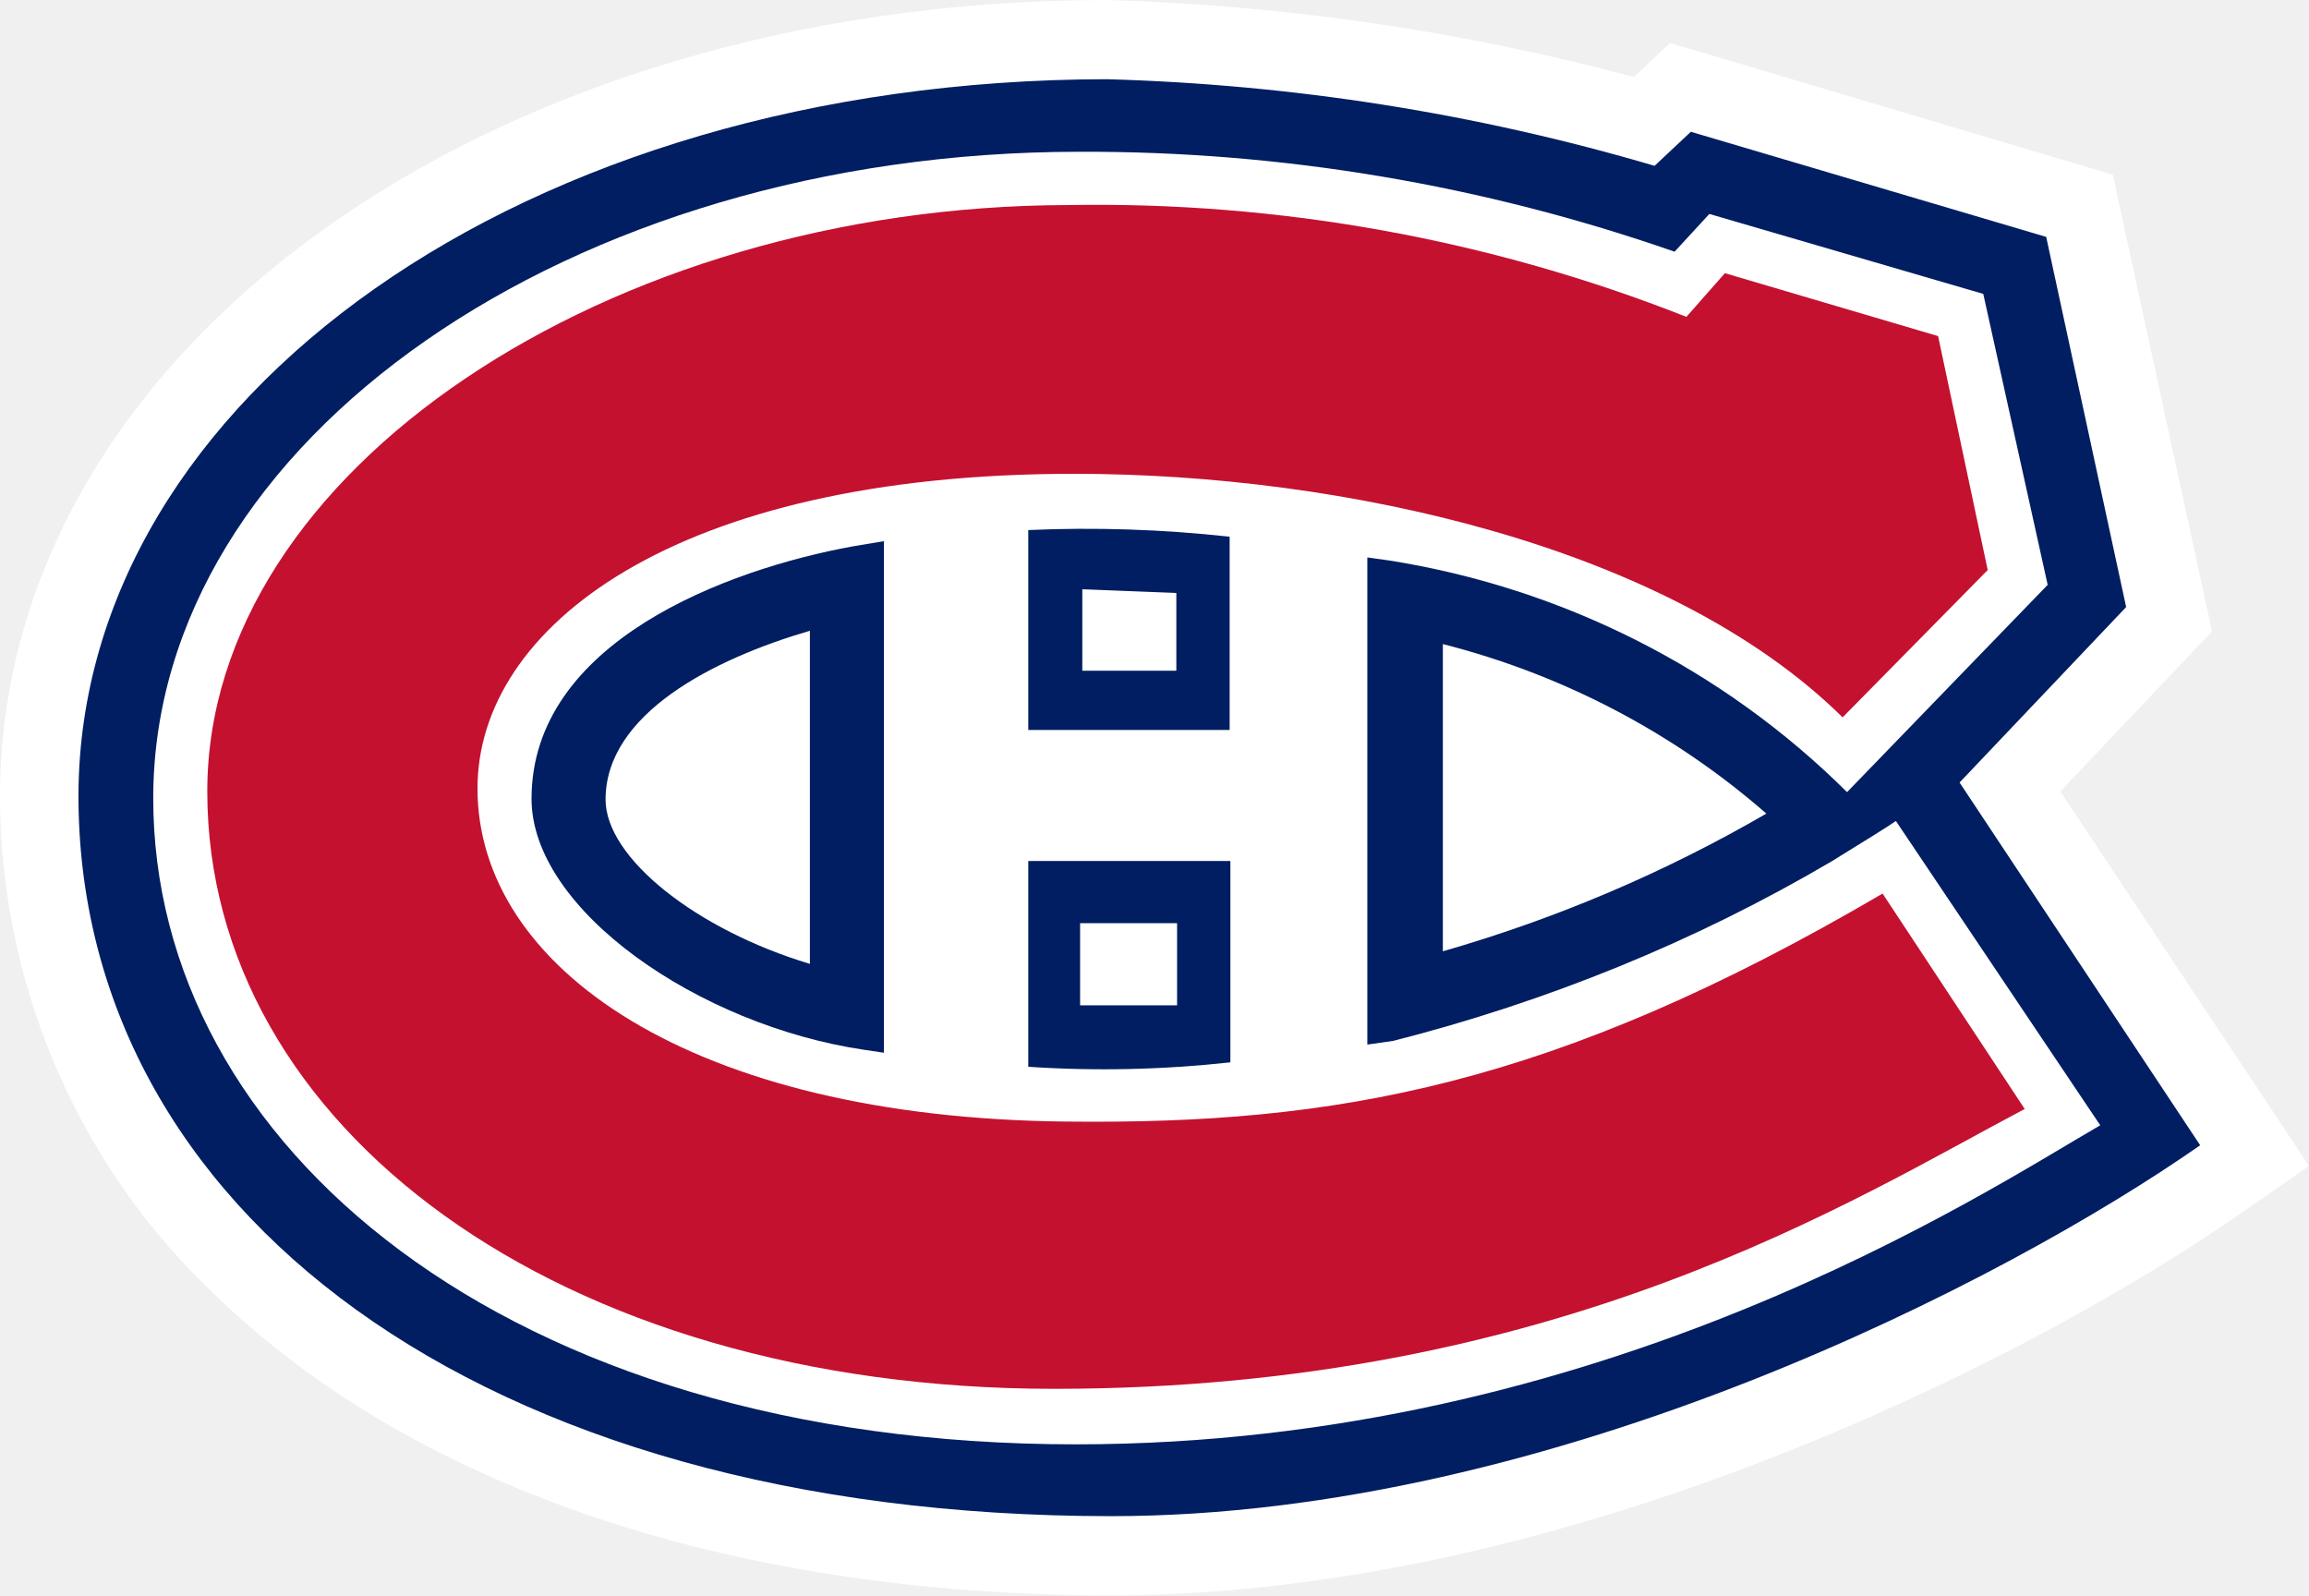
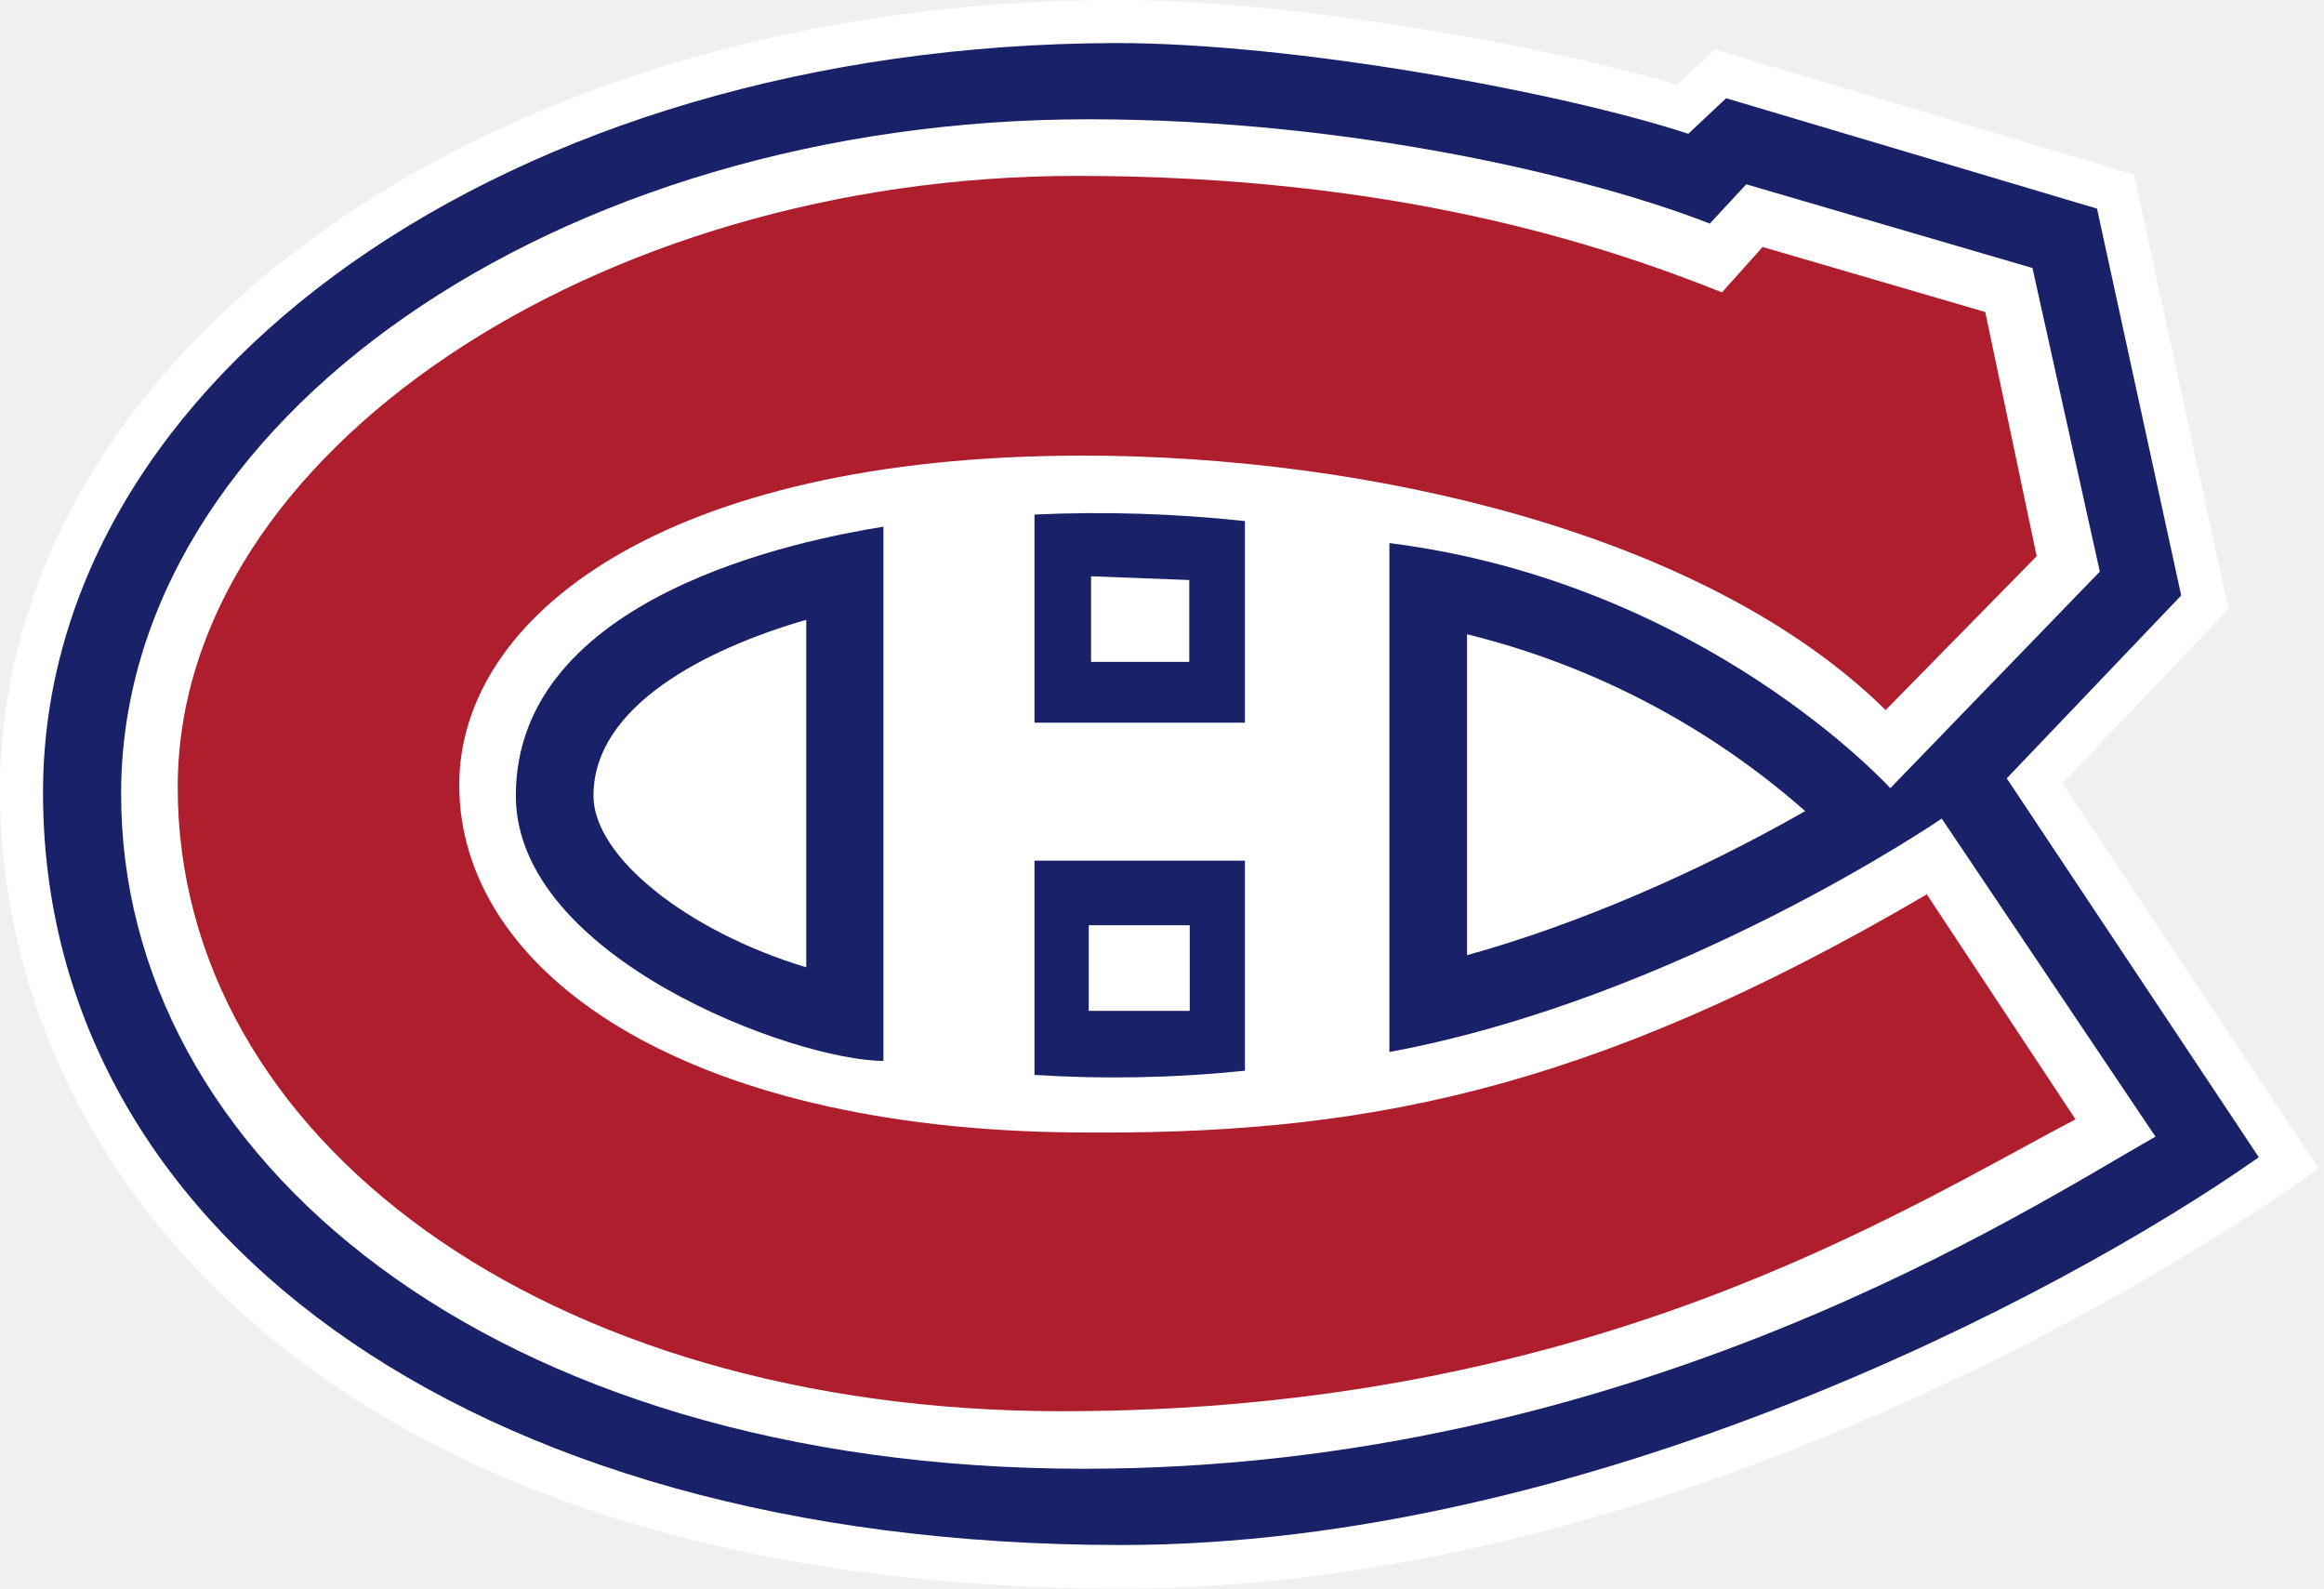
- <svg xmlns="http://www.w3.org/2000/svg" version="1.1" id="Layer_1" x="0px" y="0px" width="311.9px" height="215.5px" viewBox="0 0 311.9 215.5" style="enable-background:new 0 0 311.9 215.5;" xml:space="preserve">
-   <style type="text/css">
- 	.st0{fill:#FFFFFF;}
- 	.st1{fill:#C41130;}
- 	.st2{fill:#001E61;}
- </style>
-   <g>
-     <path class="st0" d="M271.9,106.4l21.5-22.6l-12.2-56.2l-54.3-16.1L222,16c-23.7-6.6-48-10.3-72.6-11C68.7,5.1,5.2,50,5,107.2   c-0.1,23.6,9.4,46.3,26.3,62.8c26,26.1,68.2,40.5,118.8,40.5c61.1,0,123.3-32.2,150.4-51.1l4.5-3.2" />
-     <path class="st0" d="M150.1,215.5c-52,0-95.4-14.9-122.4-41.9C10,156.3-0.1,132.1,0,107.2C0.3,47.2,65.9,0.1,149.4,0l0.2,0   c24,0.7,47.9,4.2,71.1,10.4l4.9-4.6l59.8,17.8l13.4,61.7l-20.5,21.6l33.6,50.6l-8.5,5.9C275.8,182.8,212.5,215.5,150.1,215.5z    M149.4,15.6C74.6,15.8,15.8,56,15.6,107.3c-0.1,20.8,7.9,39.9,23.2,55.3c24,24.1,63.5,37.3,111.3,37.3c55.6,0,112.4-28,140.2-46.5   l-32.1-48.2l23.4-24.6L272.1,36l-42.4-12.6l-4.9,4.5l-2.7-0.8C198.4,20.2,174,16.3,149.4,15.6z" />
-     <path class="st0" d="M271.9,106.4l21.5-22.6l-12.2-56.2l-54.3-16.1L222,16c-23.7-6.6-48-10.3-72.6-11C68.7,5.1,5.2,50,5,107.2   c-0.1,23.6,9.4,46.3,26.3,62.8c26,26.1,68.2,40.5,118.8,40.5c61.1,0,123.3-32.2,150.4-51.1l4.5-3.1 M150.1,204.9   c-85.6,0-139.7-41.8-139.5-97.6C10.9,54,70.7,10.8,149.4,10.6c25.1,0.7,49.9,4.6,74,11.7l4.9-4.6l48,14.2l10.9,50.1l-22.5,23.6   l32.6,49C271.4,172.9,210,204.9,150.1,204.9" />
-     <path class="st0" d="M247.7,116.3c-18.5,10.9-38.5,19-59.3,24.3l-3.5,0.5V75.3l2.9,0.4c23.4,3.7,45.1,14.6,61.9,31.3l27.1-28   L268,39.7l-37-10.8l-4.7,5.1c-25.8-9-53-13.6-80.4-13.5c-68.8,0-125,39-125.1,87.1c-0.1,46.9,47.6,87.4,124.6,87.4   c71.1,0,122.5-33.9,138.6-43l-27.6-41.1C255.2,111.6,252.4,113.4,247.7,116.3 M142.4,187.6C75.3,187.6,28,152.1,28,106.9   c0-43.3,54.3-79.1,116.3-79.1c28.6-0.5,57,4.6,83.5,15.1l5.2-5.9l28.8,8.4l6.7,31.6L249,96.9C225.5,73.7,181.6,64,145.1,64   C91,64,64.5,84.8,64.5,106.6c0,24.2,28.9,44.5,79.6,45c36.1,0.3,65.7-4.7,110.2-30.8l19.3,29.1   C250.5,161.9,210.5,187.6,142.4,187.6 M138.9,98.5v-27c9.1-0.4,18.2-0.1,27.2,0.9v26.1L138.9,98.5z M166.1,116.4v27.2   c-9.1,0.9-18.2,1.1-27.2,0.6v-27.7L166.1,116.4z M119.3,73.1v69.1l-2.6-0.4c-22.3-3.3-44.9-18.9-44.9-33.9   c0-21.3,26.4-31,43.3-34.1L119.3,73.1z" />
-     <path class="st1" d="M254.3,120.7c-44.5,26.1-74.1,31.2-110.2,30.8c-50.7-0.5-79.6-20.8-79.6-45C64.5,84.8,91,64,145.1,64   c36.4,0,80.4,9.8,103.8,32.9L268.5,77l-6.7-31.6L233,36.9l-5.2,5.9c-26.6-10.5-55-15.6-83.5-15.1C82.3,27.8,28,63.6,28,106.9   c0,45.2,47.3,80.7,114.4,80.7c68.1,0,108.1-25.7,131.1-37.8" />
-     <path class="st2" d="M264.7,105.7l22.5-23.7L276.4,32l-48-14.2l-4.9,4.6c-24.1-7.1-48.9-11-74-11.7C70.7,10.8,10.9,53.9,10.6,107.2   c-0.2,55.9,53.9,97.6,139.5,97.6c59.9,0,121.2-32,147.1-50.1 M145.3,195.1c-77,0-124.7-40.6-124.6-87.4   C20.8,59.5,77,20.5,145.8,20.5c27.4-0.1,54.6,4.5,80.4,13.5l4.7-5.1l37,10.8l8.7,39.3l-27.1,28c-16.8-16.7-38.5-27.6-61.9-31.3   l-2.9-0.4v65.8l3.5-0.5c20.8-5.3,40.8-13.4,59.3-24.3c4.7-2.9,7.6-4.7,8.6-5.4l27.6,41.1C267.8,161.2,216.5,195.1,145.3,195.1    M238.6,109.9c-13.8,8-28.4,14.2-43.7,18.6V87C211,91.1,226,98.9,238.6,109.9" />
-     <path class="st2" d="M71.8,107.9c0,15,22.6,30.6,44.9,33.9l2.7,0.4V73.1l-4.2,0.7C98.2,76.9,71.8,86.7,71.8,107.9 M109.4,130.2   c-15.3-4.6-27.6-14.3-27.6-22.2c0-11.6,14.6-19,27.6-22.8V130.2z" />
-     <path class="st2" d="M138.9,71.6v27h27.2V72.5C157.1,71.5,147.9,71.2,138.9,71.6 M146.2,79.6l12.7,0.5v10.5h-12.7V79.6z" />
-     <path class="st2" d="M138.9,144.1c9.1,0.6,18.2,0.4,27.3-0.6v-27.2h-27.3 M145.9,124.7H159v11.1l-13.1,0V124.7z" />
-   </g>
+ <svg xmlns="http://www.w3.org/2000/svg" height="298.852" width="437.309" version="1.1" viewBox="0 0 437.309 298.852">
+   <path d="M388.085,147.402l31.24-32.824-17.776-81.753L322.7,9.329l-7.128,6.6C289.171,8.097,241.651-.087,209.97.001,92.577.177.352,65.474,0,148.634,0,219.739,61.337,298.852,211.026,298.852c118.625,0,225.283-79.025,225.283-79.025Z" fill="#fff" />
+   <path d="M377.612,146.434,410.437,112.026,394.597,39.249,324.812,18.481,317.684,25.169C294.099,17.425,243.763,8.097,210.059,8.097,95.481,8.361,8.448,71.194,8.096,148.634c-.352,81.313,78.497,142.034,202.93,142.034,87.121,0,176.354-46.465,214.019-72.953Z" fill="#192168" />
+   <path d="M166.234,99.09V199.587c-16.544,0-69.169-19.36-69.169-49.897C97.065,112.026,150.922,101.554,166.234,99.09Zm68.025,62.833v39.512a237.585,237.585,0,0,1-39.6.792V161.923Zm-39.6-25.96V96.802a257.972,257.972,0,0,1,39.6,1.232v37.928Zm170.722,18.04S316.012,187.795,261.451,197.915V102.17c59.225,7.48,94.249,46.113,94.249,46.113L395.125,107.538,382.453,50.425,328.596,34.673l-6.864,7.392C299.908,33.529,254.763,22.441,204.778,22.441c-100.057,0-181.898,56.761-181.986,126.721-.176,68.201,69.257,127.161,181.282,127.161,103.401,0,178.114-49.281,201.522-62.481Z" fill="#fff" />
+   <path d="M204.866,174.067h19.008v16.104H204.866Zm.44-49.545h18.48V109.122l-18.48-.704Zm134.378,28.072a150.748,150.748,0,0,0-63.625-33.264V179.699C296.652,173.979,319.18,164.299,339.684,152.594ZM151.714,181.987V116.602c-18.832,5.456-40.04,16.192-40.04,33.088C111.673,161.307,129.538,175.299,151.714,181.987Z" fill="#fff" />
+   <path d="M362.564,168.259c-64.681,37.928-107.801,45.321-160.25,44.793-73.833-.616-115.897-30.184-115.897-65.385,0-31.68,38.544-61.953,117.393-61.953,52.977,0,116.865,14.256,151.01,47.873l28.424-28.952-9.68-45.937L331.676,46.465l-7.656,8.536c-22.968-9.152-61.777-21.912-121.441-21.912-90.113,0-169.138,52.097-169.138,115.017,0,65.825,68.817,117.393,166.41,117.393,99.089,0,157.17-37.312,190.698-54.913Z" fill="#af1e2d" />
</svg>
